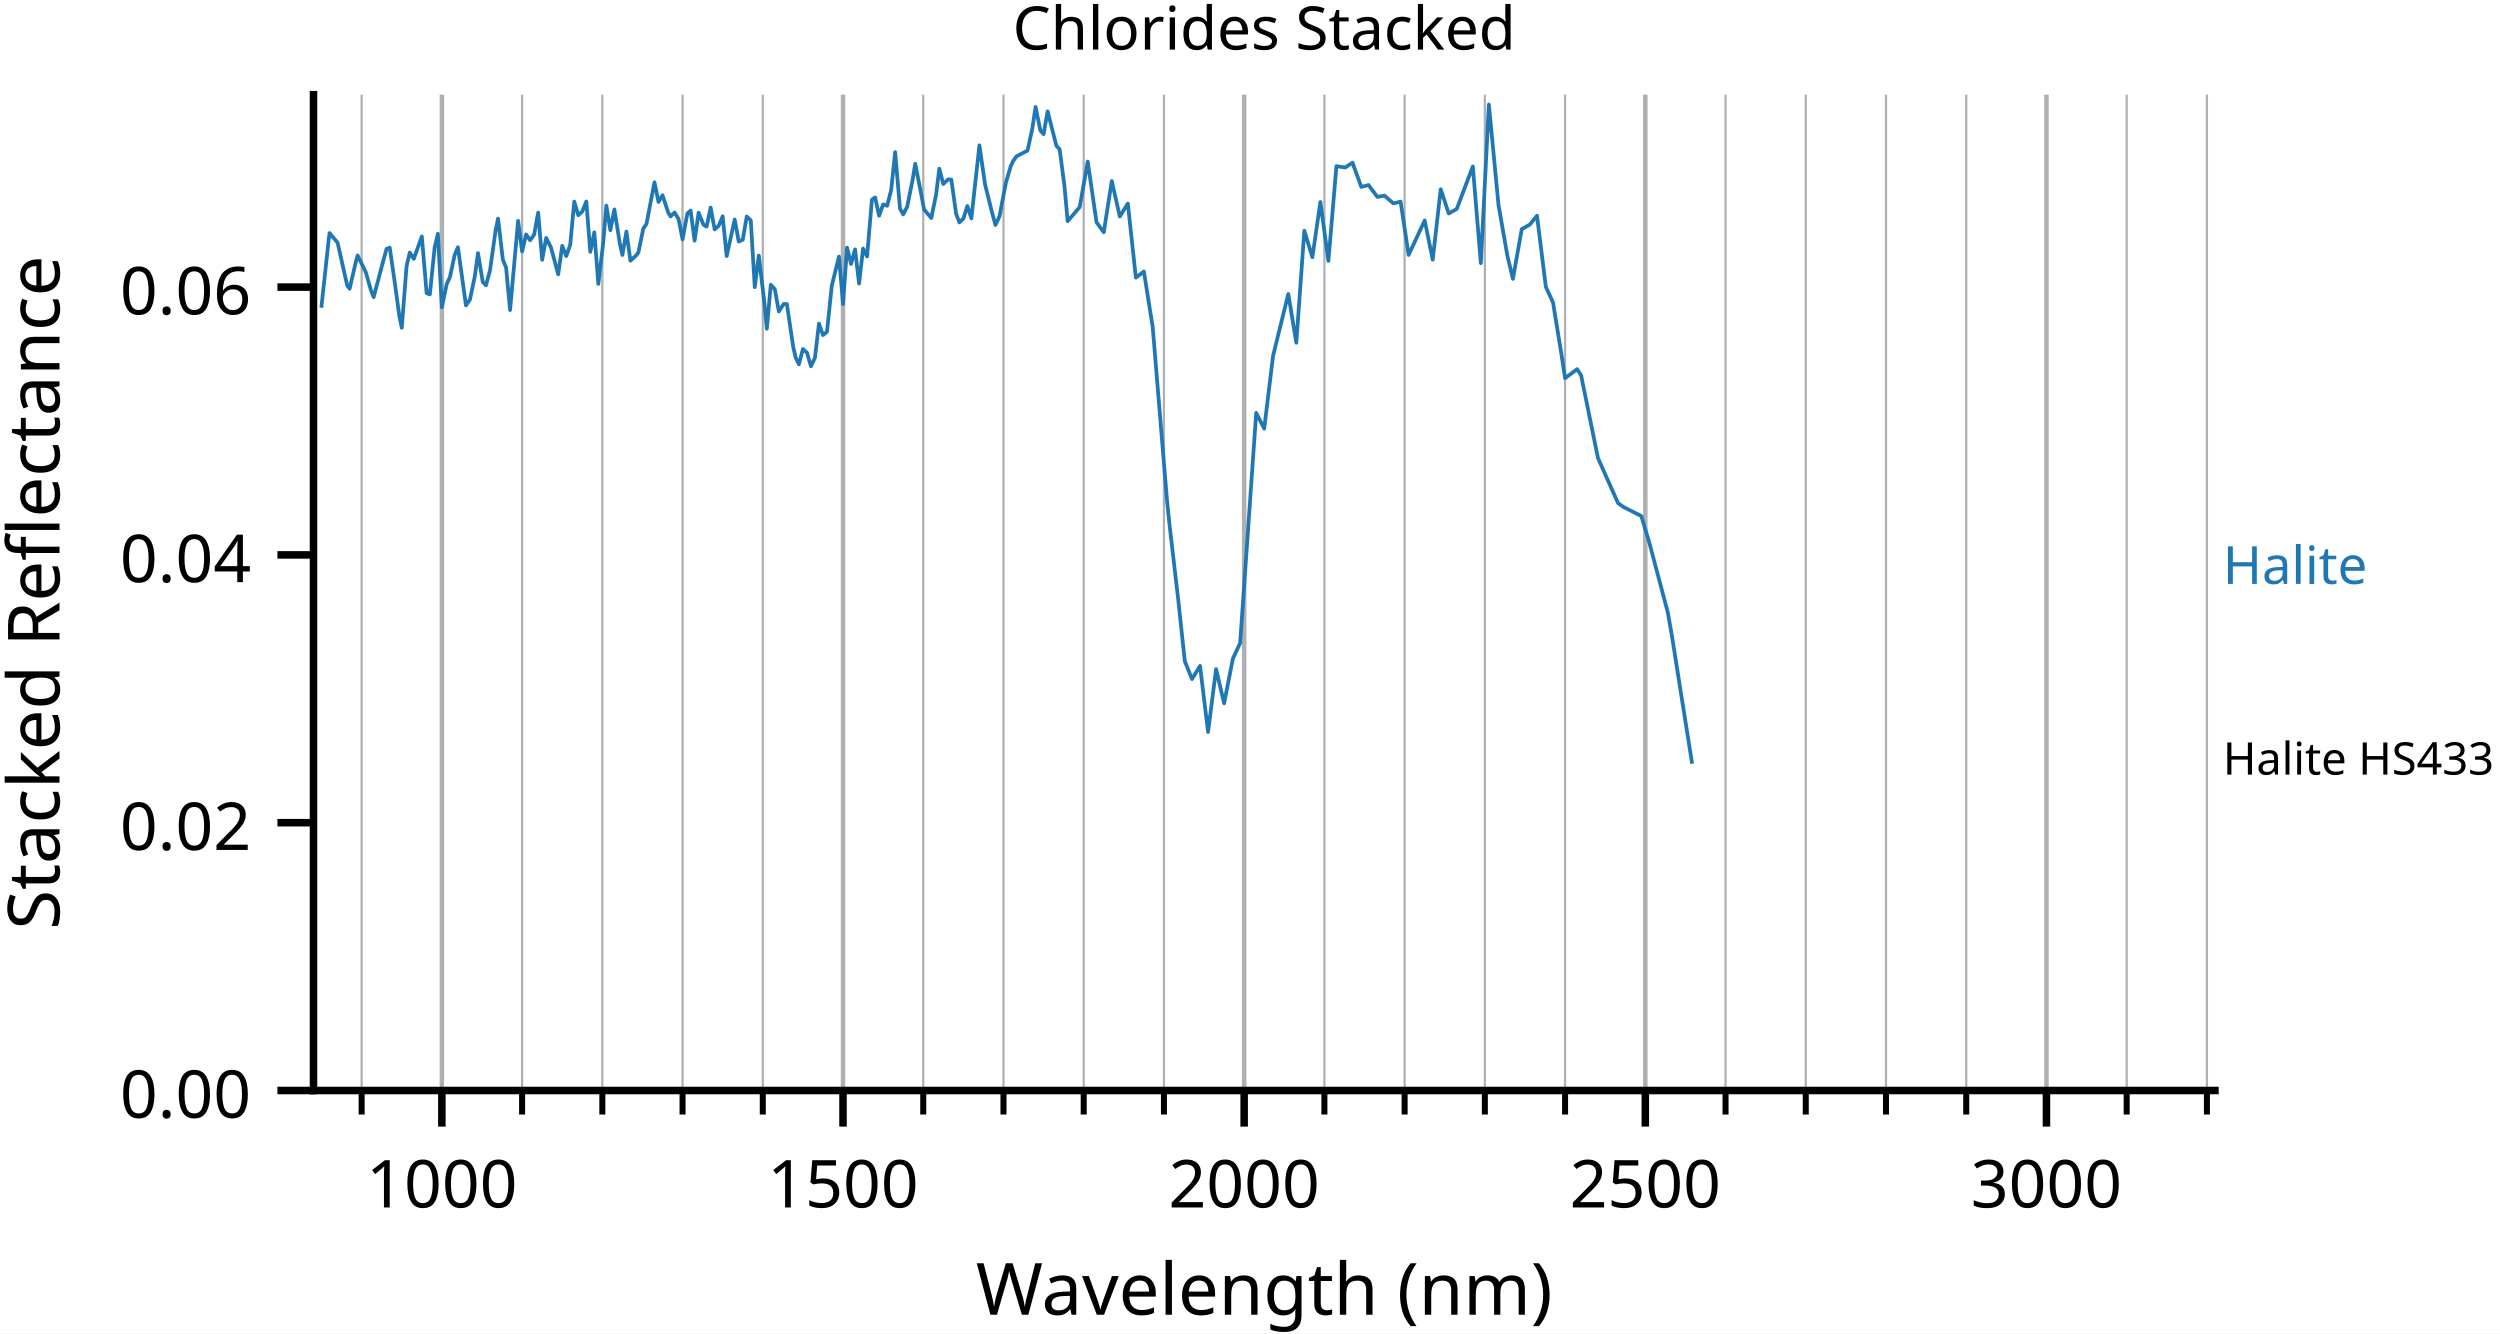
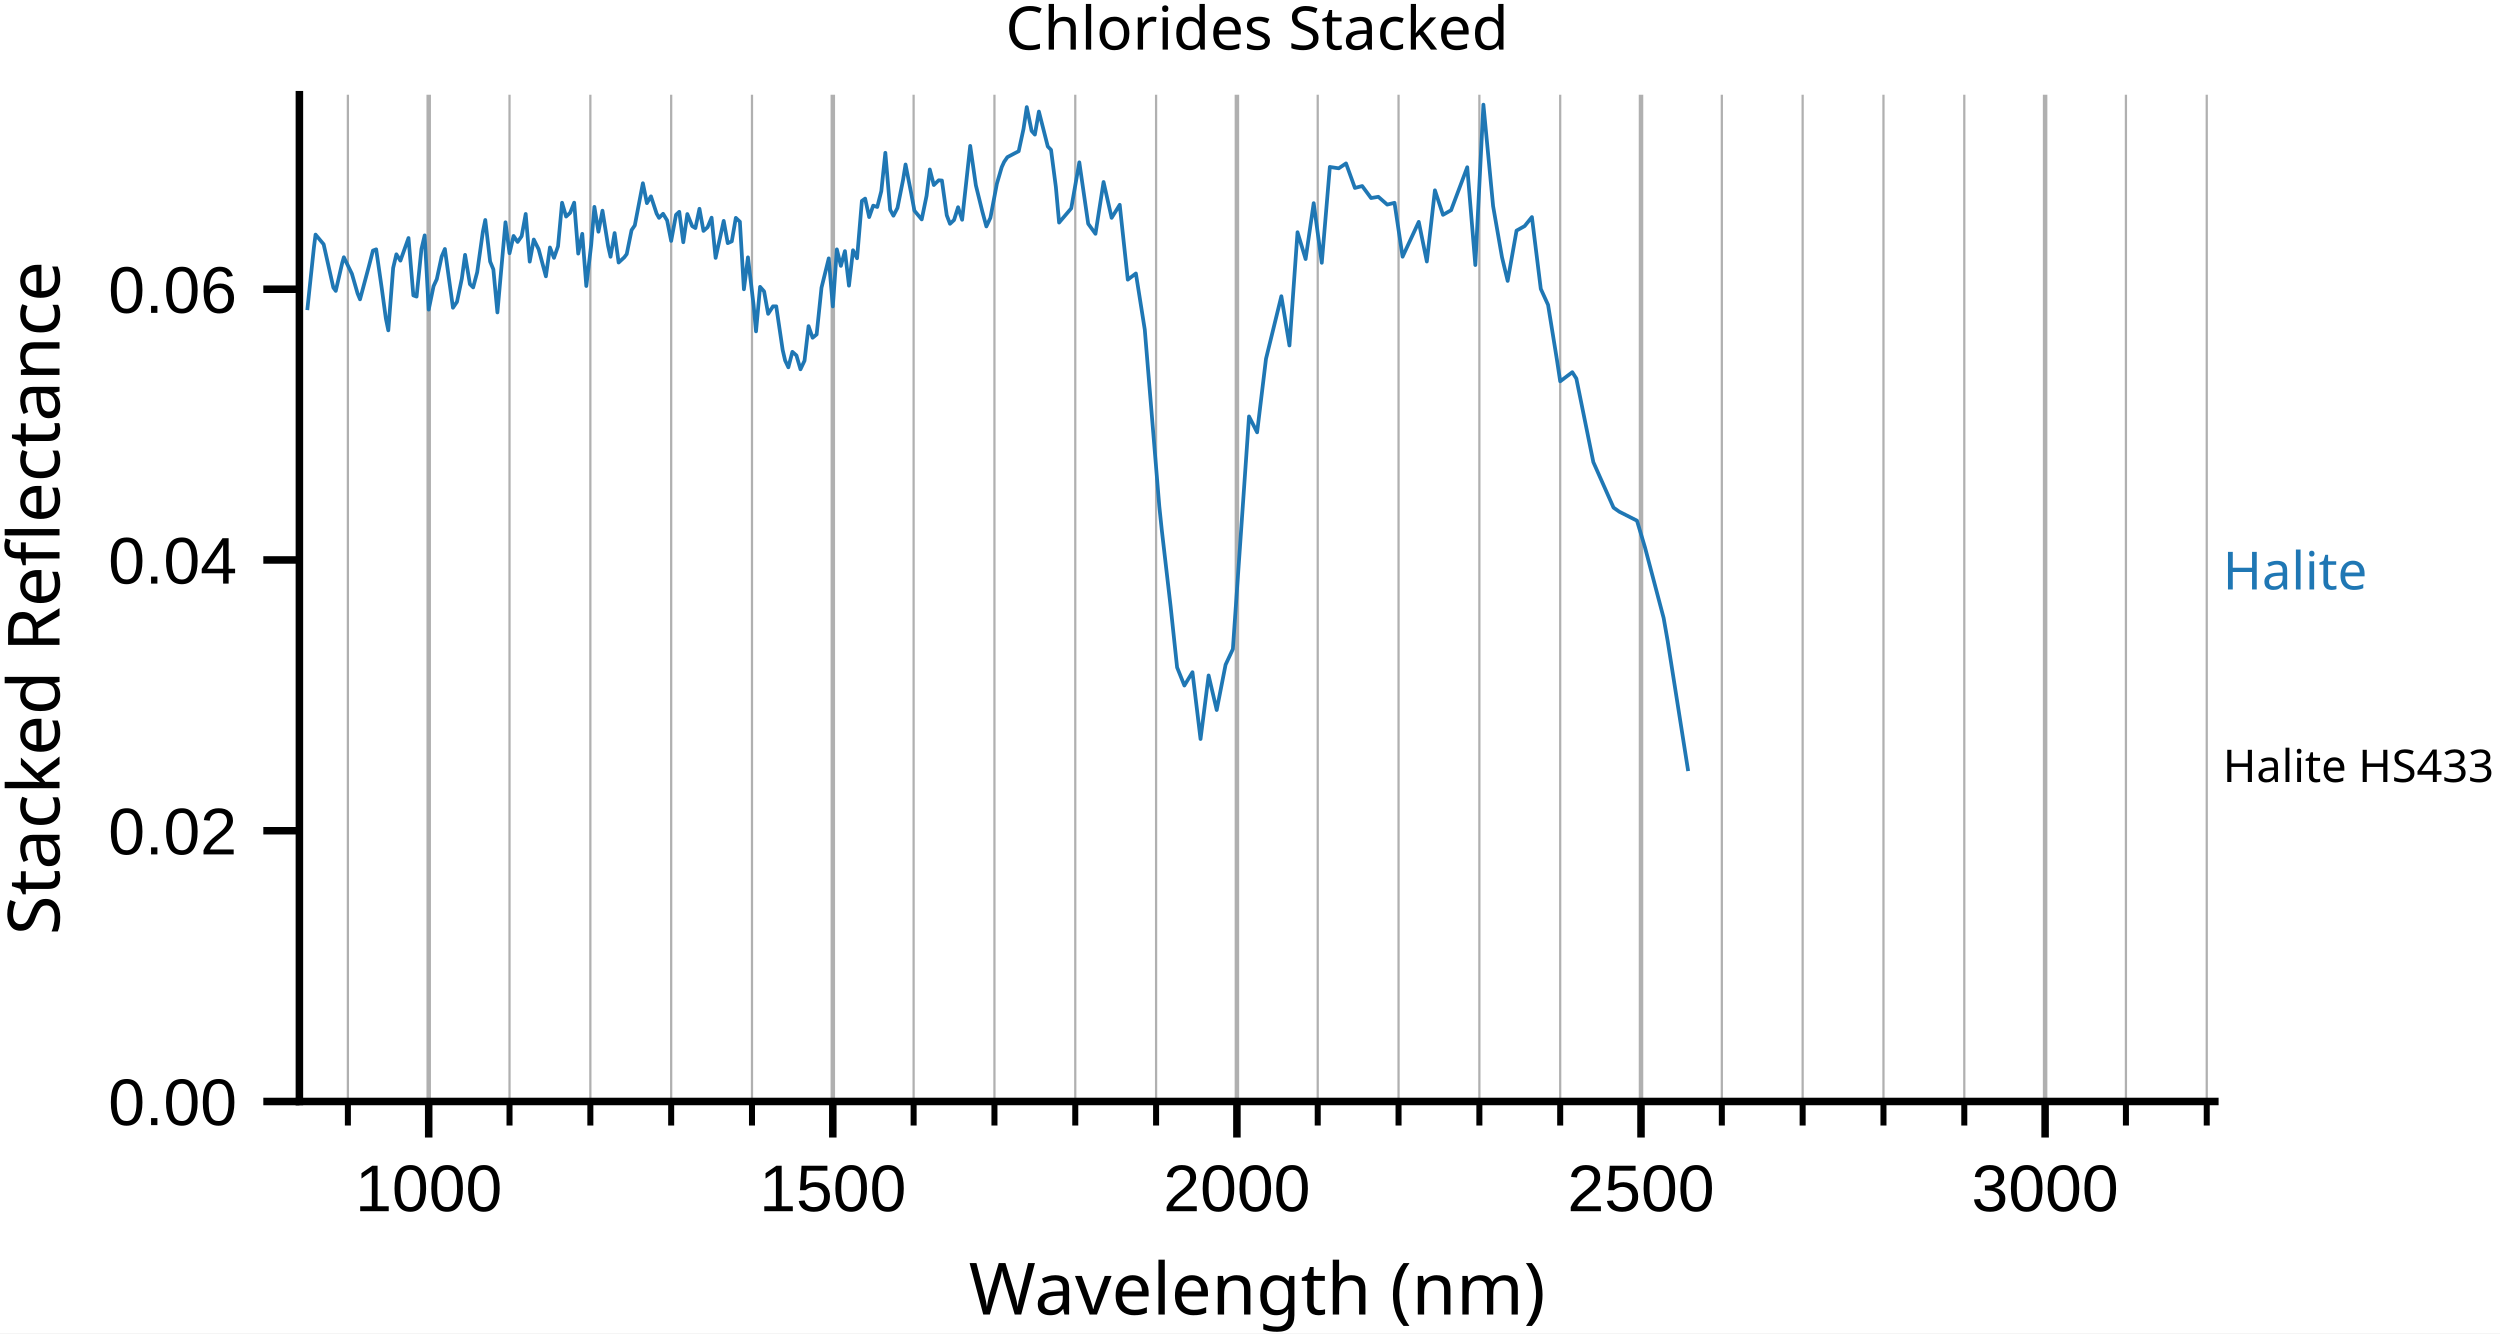
- <svg xmlns="http://www.w3.org/2000/svg" xmlns:xlink="http://www.w3.org/1999/xlink" width="332.608pt" height="177.409pt" viewBox="0 0 332.608 177.409" version="1.1">
+ <svg xmlns="http://www.w3.org/2000/svg" xmlns:xlink="http://www.w3.org/1999/xlink" width="332.562pt" height="177.363pt" viewBox="0 0 332.562 177.363" version="1.1">
  <defs>
    <style type="text/css">*{stroke-linejoin: round; stroke-linecap: butt}</style>
  </defs>
  <g id="figure_1">
    <g id="patch_1">
-       <path d="M 0 177.409  L 332.608 177.409  L 332.608 0  L 0 0  z " style="fill: #ffffff" />
+       <path d="M 0 177.363  L 332.562 177.363  L 332.562 0  L 0 0  z " style="fill: #ffffff" />
    </g>
    <g id="axes_1">
      <g id="patch_2">
-         <path d="M 41.71 145.084  L 294.681 145.084  L 294.681 12.598  L 41.71 12.598  z " style="fill: #ffffff" />
+         <path d="M 39.827 146.524  L 294.628 146.524  L 294.628 12.598  L 39.827 12.598  z " style="fill: #ffffff" />
      </g>
      <g id="matplotlib.axis_1">
        <g id="xtick_1">
          <g id="line2d_1">
-             <path d="M 58.789 145.084  L 58.789 12.598  " clip-path="url(#p917d01ee6c)" style="fill: none; stroke: #b0b0b0; stroke-width: 0.6; stroke-linecap: square" />
+             <path d="M 57.028 146.524  L 57.028 12.598  " clip-path="url(#pd826152336)" style="fill: none; stroke: #b0b0b0; stroke-width: 0.6; stroke-linecap: square" />
          </g>
          <g id="line2d_2">
            <defs>
-               <path id="mc025cbcebe" d="M 0 0  L 0 4.8  " style="stroke: #000000" />
+               <path id="mc525f6769b" d="M 0 0  L 0 4.8  " style="stroke: #000000" />
            </defs>
            <g>
-               <use xlink:href="#mc025cbcebe" x="58.789" y="145.084" style="stroke: #000000" />
+               <use xlink:href="#mc525f6769b" x="57.028" y="146.524" style="stroke: #000000" />
            </g>
          </g>
          <g id="text_1">
-             <text style="font: 8.8px 'Futura', sans-serif; text-anchor: middle" x="58.789" y="160.641" transform="rotate(-0 58.78858 160.6414)">1000</text>
+             <text style="font: 8.8px 'Arial'; text-anchor: middle" x="57.028" y="161.123" transform="rotate(-0 57.02838 161.1231)">1000</text>
          </g>
        </g>
        <g id="xtick_2">
          <g id="line2d_3">
-             <path d="M 112.158 145.084  L 112.158 12.598  " clip-path="url(#p917d01ee6c)" style="fill: none; stroke: #b0b0b0; stroke-width: 0.6; stroke-linecap: square" />
+             <path d="M 110.784 146.524  L 110.784 12.598  " clip-path="url(#pd826152336)" style="fill: none; stroke: #b0b0b0; stroke-width: 0.6; stroke-linecap: square" />
          </g>
          <g id="line2d_4">
            <g>
-               <use xlink:href="#mc025cbcebe" x="112.158" y="145.084" style="stroke: #000000" />
+               <use xlink:href="#mc525f6769b" x="110.784" y="146.524" style="stroke: #000000" />
            </g>
          </g>
          <g id="text_2">
-             <text style="font: 8.8px 'Futura', sans-serif; text-anchor: middle" x="112.158" y="160.641" transform="rotate(-0 112.158 160.6414)">1500</text>
+             <text style="font: 8.8px 'Arial'; text-anchor: middle" x="110.784" y="161.123" transform="rotate(-0 110.7839 161.1231)">1500</text>
          </g>
        </g>
        <g id="xtick_3">
          <g id="line2d_5">
-             <path d="M 165.527 145.084  L 165.527 12.598  " clip-path="url(#p917d01ee6c)" style="fill: none; stroke: #b0b0b0; stroke-width: 0.6; stroke-linecap: square" />
+             <path d="M 164.539 146.524  L 164.539 12.598  " clip-path="url(#pd826152336)" style="fill: none; stroke: #b0b0b0; stroke-width: 0.6; stroke-linecap: square" />
          </g>
          <g id="line2d_6">
            <g>
-               <use xlink:href="#mc025cbcebe" x="165.527" y="145.084" style="stroke: #000000" />
+               <use xlink:href="#mc525f6769b" x="164.539" y="146.524" style="stroke: #000000" />
            </g>
          </g>
          <g id="text_3">
-             <text style="font: 8.8px 'Futura', sans-serif; text-anchor: middle" x="165.527" y="160.641" transform="rotate(-0 165.5274 160.6414)">2000</text>
+             <text style="font: 8.8px 'Arial'; text-anchor: middle" x="164.539" y="161.123" transform="rotate(-0 164.5393 161.1231)">2000</text>
          </g>
        </g>
        <g id="xtick_4">
          <g id="line2d_7">
-             <path d="M 218.897 145.084  L 218.897 12.598  " clip-path="url(#p917d01ee6c)" style="fill: none; stroke: #b0b0b0; stroke-width: 0.6; stroke-linecap: square" />
+             <path d="M 218.295 146.524  L 218.295 12.598  " clip-path="url(#pd826152336)" style="fill: none; stroke: #b0b0b0; stroke-width: 0.6; stroke-linecap: square" />
          </g>
          <g id="line2d_8">
            <g>
-               <use xlink:href="#mc025cbcebe" x="218.897" y="145.084" style="stroke: #000000" />
+               <use xlink:href="#mc525f6769b" x="218.295" y="146.524" style="stroke: #000000" />
            </g>
          </g>
          <g id="text_4">
-             <text style="font: 8.8px 'Futura', sans-serif; text-anchor: middle" x="218.897" y="160.641" transform="rotate(-0 218.8968 160.6414)">2500</text>
+             <text style="font: 8.8px 'Arial'; text-anchor: middle" x="218.295" y="161.123" transform="rotate(-0 218.2948 161.1231)">2500</text>
          </g>
        </g>
        <g id="xtick_5">
          <g id="line2d_9">
-             <path d="M 272.266 145.084  L 272.266 12.598  " clip-path="url(#p917d01ee6c)" style="fill: none; stroke: #b0b0b0; stroke-width: 0.6; stroke-linecap: square" />
+             <path d="M 272.05 146.524  L 272.05 12.598  " clip-path="url(#pd826152336)" style="fill: none; stroke: #b0b0b0; stroke-width: 0.6; stroke-linecap: square" />
          </g>
          <g id="line2d_10">
            <g>
-               <use xlink:href="#mc025cbcebe" x="272.266" y="145.084" style="stroke: #000000" />
+               <use xlink:href="#mc525f6769b" x="272.05" y="146.524" style="stroke: #000000" />
            </g>
          </g>
          <g id="text_5">
-             <text style="font: 8.8px 'Futura', sans-serif; text-anchor: middle" x="272.266" y="160.641" transform="rotate(-0 272.2662 160.6414)">3000</text>
+             <text style="font: 8.8px 'Arial'; text-anchor: middle" x="272.05" y="161.123" transform="rotate(-0 272.0503 161.1231)">3000</text>
          </g>
        </g>
        <g id="xtick_6">
          <g id="line2d_11">
-             <path d="M 48.115 145.084  L 48.115 12.598  " clip-path="url(#p917d01ee6c)" style="fill: none; stroke: #b0b0b0; stroke-width: 0.3; stroke-linecap: square" />
+             <path d="M 46.277 146.524  L 46.277 12.598  " clip-path="url(#pd826152336)" style="fill: none; stroke: #b0b0b0; stroke-width: 0.3; stroke-linecap: square" />
          </g>
          <g id="line2d_12">
            <defs>
-               <path id="m7ac811f276" d="M 0 0  L 0 3.2  " style="stroke: #000000; stroke-width: 0.8" />
+               <path id="md51737a73f" d="M 0 0  L 0 3.2  " style="stroke: #000000; stroke-width: 0.8" />
            </defs>
            <g>
-               <use xlink:href="#m7ac811f276" x="48.115" y="145.084" style="stroke: #000000; stroke-width: 0.8" />
+               <use xlink:href="#md51737a73f" x="46.277" y="146.524" style="stroke: #000000; stroke-width: 0.8" />
            </g>
          </g>
        </g>
        <g id="xtick_7">
          <g id="line2d_13">
-             <path d="M 69.462 145.084  L 69.462 12.598  " clip-path="url(#p917d01ee6c)" style="fill: none; stroke: #b0b0b0; stroke-width: 0.3; stroke-linecap: square" />
+             <path d="M 67.779 146.524  L 67.779 12.598  " clip-path="url(#pd826152336)" style="fill: none; stroke: #b0b0b0; stroke-width: 0.3; stroke-linecap: square" />
          </g>
          <g id="line2d_14">
            <g>
-               <use xlink:href="#m7ac811f276" x="69.462" y="145.084" style="stroke: #000000; stroke-width: 0.8" />
+               <use xlink:href="#md51737a73f" x="67.779" y="146.524" style="stroke: #000000; stroke-width: 0.8" />
            </g>
          </g>
        </g>
        <g id="xtick_8">
          <g id="line2d_15">
-             <path d="M 80.136 145.084  L 80.136 12.598  " clip-path="url(#p917d01ee6c)" style="fill: none; stroke: #b0b0b0; stroke-width: 0.3; stroke-linecap: square" />
+             <path d="M 78.531 146.524  L 78.531 12.598  " clip-path="url(#pd826152336)" style="fill: none; stroke: #b0b0b0; stroke-width: 0.3; stroke-linecap: square" />
          </g>
          <g id="line2d_16">
            <g>
-               <use xlink:href="#m7ac811f276" x="80.136" y="145.084" style="stroke: #000000; stroke-width: 0.8" />
+               <use xlink:href="#md51737a73f" x="78.531" y="146.524" style="stroke: #000000; stroke-width: 0.8" />
            </g>
          </g>
        </g>
        <g id="xtick_9">
          <g id="line2d_17">
-             <path d="M 90.81 145.084  L 90.81 12.598  " clip-path="url(#p917d01ee6c)" style="fill: none; stroke: #b0b0b0; stroke-width: 0.3; stroke-linecap: square" />
+             <path d="M 89.282 146.524  L 89.282 12.598  " clip-path="url(#pd826152336)" style="fill: none; stroke: #b0b0b0; stroke-width: 0.3; stroke-linecap: square" />
          </g>
          <g id="line2d_18">
            <g>
-               <use xlink:href="#m7ac811f276" x="90.81" y="145.084" style="stroke: #000000; stroke-width: 0.8" />
+               <use xlink:href="#md51737a73f" x="89.282" y="146.524" style="stroke: #000000; stroke-width: 0.8" />
            </g>
          </g>
        </g>
        <g id="xtick_10">
          <g id="line2d_19">
-             <path d="M 101.484 145.084  L 101.484 12.598  " clip-path="url(#p917d01ee6c)" style="fill: none; stroke: #b0b0b0; stroke-width: 0.3; stroke-linecap: square" />
+             <path d="M 100.033 146.524  L 100.033 12.598  " clip-path="url(#pd826152336)" style="fill: none; stroke: #b0b0b0; stroke-width: 0.3; stroke-linecap: square" />
          </g>
          <g id="line2d_20">
            <g>
-               <use xlink:href="#m7ac811f276" x="101.484" y="145.084" style="stroke: #000000; stroke-width: 0.8" />
+               <use xlink:href="#md51737a73f" x="100.033" y="146.524" style="stroke: #000000; stroke-width: 0.8" />
            </g>
          </g>
        </g>
        <g id="xtick_11">
          <g id="line2d_21">
-             <path d="M 122.832 145.084  L 122.832 12.598  " clip-path="url(#p917d01ee6c)" style="fill: none; stroke: #b0b0b0; stroke-width: 0.3; stroke-linecap: square" />
+             <path d="M 121.535 146.524  L 121.535 12.598  " clip-path="url(#pd826152336)" style="fill: none; stroke: #b0b0b0; stroke-width: 0.3; stroke-linecap: square" />
          </g>
          <g id="line2d_22">
            <g>
-               <use xlink:href="#m7ac811f276" x="122.832" y="145.084" style="stroke: #000000; stroke-width: 0.8" />
+               <use xlink:href="#md51737a73f" x="121.535" y="146.524" style="stroke: #000000; stroke-width: 0.8" />
            </g>
          </g>
        </g>
        <g id="xtick_12">
          <g id="line2d_23">
-             <path d="M 133.506 145.084  L 133.506 12.598  " clip-path="url(#p917d01ee6c)" style="fill: none; stroke: #b0b0b0; stroke-width: 0.3; stroke-linecap: square" />
+             <path d="M 132.286 146.524  L 132.286 12.598  " clip-path="url(#pd826152336)" style="fill: none; stroke: #b0b0b0; stroke-width: 0.3; stroke-linecap: square" />
          </g>
          <g id="line2d_24">
            <g>
-               <use xlink:href="#m7ac811f276" x="133.506" y="145.084" style="stroke: #000000; stroke-width: 0.8" />
+               <use xlink:href="#md51737a73f" x="132.286" y="146.524" style="stroke: #000000; stroke-width: 0.8" />
            </g>
          </g>
        </g>
        <g id="xtick_13">
          <g id="line2d_25">
-             <path d="M 144.18 145.084  L 144.18 12.598  " clip-path="url(#p917d01ee6c)" style="fill: none; stroke: #b0b0b0; stroke-width: 0.3; stroke-linecap: square" />
+             <path d="M 143.037 146.524  L 143.037 12.598  " clip-path="url(#pd826152336)" style="fill: none; stroke: #b0b0b0; stroke-width: 0.3; stroke-linecap: square" />
          </g>
          <g id="line2d_26">
            <g>
-               <use xlink:href="#m7ac811f276" x="144.18" y="145.084" style="stroke: #000000; stroke-width: 0.8" />
+               <use xlink:href="#md51737a73f" x="143.037" y="146.524" style="stroke: #000000; stroke-width: 0.8" />
            </g>
          </g>
        </g>
        <g id="xtick_14">
          <g id="line2d_27">
-             <path d="M 154.854 145.084  L 154.854 12.598  " clip-path="url(#p917d01ee6c)" style="fill: none; stroke: #b0b0b0; stroke-width: 0.3; stroke-linecap: square" />
+             <path d="M 153.788 146.524  L 153.788 12.598  " clip-path="url(#pd826152336)" style="fill: none; stroke: #b0b0b0; stroke-width: 0.3; stroke-linecap: square" />
          </g>
          <g id="line2d_28">
            <g>
-               <use xlink:href="#m7ac811f276" x="154.854" y="145.084" style="stroke: #000000; stroke-width: 0.8" />
+               <use xlink:href="#md51737a73f" x="153.788" y="146.524" style="stroke: #000000; stroke-width: 0.8" />
            </g>
          </g>
        </g>
        <g id="xtick_15">
          <g id="line2d_29">
-             <path d="M 176.201 145.084  L 176.201 12.598  " clip-path="url(#p917d01ee6c)" style="fill: none; stroke: #b0b0b0; stroke-width: 0.3; stroke-linecap: square" />
+             <path d="M 175.29 146.524  L 175.29 12.598  " clip-path="url(#pd826152336)" style="fill: none; stroke: #b0b0b0; stroke-width: 0.3; stroke-linecap: square" />
          </g>
          <g id="line2d_30">
            <g>
-               <use xlink:href="#m7ac811f276" x="176.201" y="145.084" style="stroke: #000000; stroke-width: 0.8" />
+               <use xlink:href="#md51737a73f" x="175.29" y="146.524" style="stroke: #000000; stroke-width: 0.8" />
            </g>
          </g>
        </g>
        <g id="xtick_16">
          <g id="line2d_31">
-             <path d="M 186.875 145.084  L 186.875 12.598  " clip-path="url(#p917d01ee6c)" style="fill: none; stroke: #b0b0b0; stroke-width: 0.3; stroke-linecap: square" />
+             <path d="M 186.042 146.524  L 186.042 12.598  " clip-path="url(#pd826152336)" style="fill: none; stroke: #b0b0b0; stroke-width: 0.3; stroke-linecap: square" />
          </g>
          <g id="line2d_32">
            <g>
-               <use xlink:href="#m7ac811f276" x="186.875" y="145.084" style="stroke: #000000; stroke-width: 0.8" />
+               <use xlink:href="#md51737a73f" x="186.042" y="146.524" style="stroke: #000000; stroke-width: 0.8" />
            </g>
          </g>
        </g>
        <g id="xtick_17">
          <g id="line2d_33">
-             <path d="M 197.549 145.084  L 197.549 12.598  " clip-path="url(#p917d01ee6c)" style="fill: none; stroke: #b0b0b0; stroke-width: 0.3; stroke-linecap: square" />
+             <path d="M 196.793 146.524  L 196.793 12.598  " clip-path="url(#pd826152336)" style="fill: none; stroke: #b0b0b0; stroke-width: 0.3; stroke-linecap: square" />
          </g>
          <g id="line2d_34">
            <g>
-               <use xlink:href="#m7ac811f276" x="197.549" y="145.084" style="stroke: #000000; stroke-width: 0.8" />
+               <use xlink:href="#md51737a73f" x="196.793" y="146.524" style="stroke: #000000; stroke-width: 0.8" />
            </g>
          </g>
        </g>
        <g id="xtick_18">
          <g id="line2d_35">
-             <path d="M 208.223 145.084  L 208.223 12.598  " clip-path="url(#p917d01ee6c)" style="fill: none; stroke: #b0b0b0; stroke-width: 0.3; stroke-linecap: square" />
+             <path d="M 207.544 146.524  L 207.544 12.598  " clip-path="url(#pd826152336)" style="fill: none; stroke: #b0b0b0; stroke-width: 0.3; stroke-linecap: square" />
          </g>
          <g id="line2d_36">
            <g>
-               <use xlink:href="#m7ac811f276" x="208.223" y="145.084" style="stroke: #000000; stroke-width: 0.8" />
+               <use xlink:href="#md51737a73f" x="207.544" y="146.524" style="stroke: #000000; stroke-width: 0.8" />
            </g>
          </g>
        </g>
        <g id="xtick_19">
          <g id="line2d_37">
-             <path d="M 229.571 145.084  L 229.571 12.598  " clip-path="url(#p917d01ee6c)" style="fill: none; stroke: #b0b0b0; stroke-width: 0.3; stroke-linecap: square" />
+             <path d="M 229.046 146.524  L 229.046 12.598  " clip-path="url(#pd826152336)" style="fill: none; stroke: #b0b0b0; stroke-width: 0.3; stroke-linecap: square" />
          </g>
          <g id="line2d_38">
            <g>
-               <use xlink:href="#m7ac811f276" x="229.571" y="145.084" style="stroke: #000000; stroke-width: 0.8" />
+               <use xlink:href="#md51737a73f" x="229.046" y="146.524" style="stroke: #000000; stroke-width: 0.8" />
            </g>
          </g>
        </g>
        <g id="xtick_20">
          <g id="line2d_39">
-             <path d="M 240.245 145.084  L 240.245 12.598  " clip-path="url(#p917d01ee6c)" style="fill: none; stroke: #b0b0b0; stroke-width: 0.3; stroke-linecap: square" />
+             <path d="M 239.797 146.524  L 239.797 12.598  " clip-path="url(#pd826152336)" style="fill: none; stroke: #b0b0b0; stroke-width: 0.3; stroke-linecap: square" />
          </g>
          <g id="line2d_40">
            <g>
-               <use xlink:href="#m7ac811f276" x="240.245" y="145.084" style="stroke: #000000; stroke-width: 0.8" />
+               <use xlink:href="#md51737a73f" x="239.797" y="146.524" style="stroke: #000000; stroke-width: 0.8" />
            </g>
          </g>
        </g>
        <g id="xtick_21">
          <g id="line2d_41">
-             <path d="M 250.918 145.084  L 250.918 12.598  " clip-path="url(#p917d01ee6c)" style="fill: none; stroke: #b0b0b0; stroke-width: 0.3; stroke-linecap: square" />
+             <path d="M 250.548 146.524  L 250.548 12.598  " clip-path="url(#pd826152336)" style="fill: none; stroke: #b0b0b0; stroke-width: 0.3; stroke-linecap: square" />
          </g>
          <g id="line2d_42">
            <g>
-               <use xlink:href="#m7ac811f276" x="250.918" y="145.084" style="stroke: #000000; stroke-width: 0.8" />
+               <use xlink:href="#md51737a73f" x="250.548" y="146.524" style="stroke: #000000; stroke-width: 0.8" />
            </g>
          </g>
        </g>
        <g id="xtick_22">
          <g id="line2d_43">
-             <path d="M 261.592 145.084  L 261.592 12.598  " clip-path="url(#p917d01ee6c)" style="fill: none; stroke: #b0b0b0; stroke-width: 0.3; stroke-linecap: square" />
+             <path d="M 261.299 146.524  L 261.299 12.598  " clip-path="url(#pd826152336)" style="fill: none; stroke: #b0b0b0; stroke-width: 0.3; stroke-linecap: square" />
          </g>
          <g id="line2d_44">
            <g>
-               <use xlink:href="#m7ac811f276" x="261.592" y="145.084" style="stroke: #000000; stroke-width: 0.8" />
+               <use xlink:href="#md51737a73f" x="261.299" y="146.524" style="stroke: #000000; stroke-width: 0.8" />
            </g>
          </g>
        </g>
        <g id="xtick_23">
          <g id="line2d_45">
-             <path d="M 282.94 145.084  L 282.94 12.598  " clip-path="url(#p917d01ee6c)" style="fill: none; stroke: #b0b0b0; stroke-width: 0.3; stroke-linecap: square" />
+             <path d="M 282.801 146.524  L 282.801 12.598  " clip-path="url(#pd826152336)" style="fill: none; stroke: #b0b0b0; stroke-width: 0.3; stroke-linecap: square" />
          </g>
          <g id="line2d_46">
            <g>
-               <use xlink:href="#m7ac811f276" x="282.94" y="145.084" style="stroke: #000000; stroke-width: 0.8" />
+               <use xlink:href="#md51737a73f" x="282.801" y="146.524" style="stroke: #000000; stroke-width: 0.8" />
            </g>
          </g>
        </g>
        <g id="xtick_24">
          <g id="line2d_47">
-             <path d="M 293.614 145.084  L 293.614 12.598  " clip-path="url(#p917d01ee6c)" style="fill: none; stroke: #b0b0b0; stroke-width: 0.3; stroke-linecap: square" />
+             <path d="M 293.552 146.524  L 293.552 12.598  " clip-path="url(#pd826152336)" style="fill: none; stroke: #b0b0b0; stroke-width: 0.3; stroke-linecap: square" />
          </g>
          <g id="line2d_48">
            <g>
-               <use xlink:href="#m7ac811f276" x="293.614" y="145.084" style="stroke: #000000; stroke-width: 0.8" />
+               <use xlink:href="#md51737a73f" x="293.552" y="146.524" style="stroke: #000000; stroke-width: 0.8" />
            </g>
          </g>
        </g>
        <g id="text_6">
-           <text style="font: 9.6px 'Futura', sans-serif; text-anchor: middle" x="168.196" y="174.915" transform="rotate(-0 168.1959 174.9149)">Wavelength (nm)</text>
+           <text style="font: 9.6px 'Futura', sans-serif; text-anchor: middle" x="167.227" y="174.869" transform="rotate(-0 167.2271 174.8686)">Wavelength (nm)</text>
        </g>
      </g>
      <g id="matplotlib.axis_2">
        <g id="ytick_1">
          <g id="line2d_49">
            <defs>
-               <path id="m3c1f1f8b9d" d="M 0 0  L -4.8 0  " style="stroke: #000000" />
+               <path id="m0bcea11241" d="M 0 0  L -4.8 0  " style="stroke: #000000" />
            </defs>
            <g>
-               <use xlink:href="#m3c1f1f8b9d" x="41.71" y="145.084" style="stroke: #000000" />
+               <use xlink:href="#m0bcea11241" x="39.827" y="146.524" style="stroke: #000000" />
            </g>
          </g>
          <g id="text_7">
-             <text style="font: 8.8px 'Futura', sans-serif; text-anchor: end" x="33.41" y="148.713" transform="rotate(-0 33.41038 148.7128)">0.00</text>
+             <text style="font: 8.8px 'Arial'; text-anchor: end" x="31.527" y="149.674" transform="rotate(-0 31.52662 149.6736)">0.00</text>
          </g>
        </g>
        <g id="ytick_2">
          <g id="line2d_50">
            <g>
-               <use xlink:href="#m3c1f1f8b9d" x="41.71" y="109.454" style="stroke: #000000" />
+               <use xlink:href="#m0bcea11241" x="39.827" y="110.507" style="stroke: #000000" />
            </g>
          </g>
          <g id="text_8">
-             <text style="font: 8.8px 'Futura', sans-serif; text-anchor: end" x="33.41" y="113.083" transform="rotate(-0 33.41038 113.0826)">0.02</text>
+             <text style="font: 8.8px 'Arial'; text-anchor: end" x="31.527" y="113.656" transform="rotate(-0 31.52662 113.6562)">0.02</text>
          </g>
        </g>
        <g id="ytick_3">
          <g id="line2d_51">
            <g>
-               <use xlink:href="#m3c1f1f8b9d" x="41.71" y="73.824" style="stroke: #000000" />
+               <use xlink:href="#m0bcea11241" x="39.827" y="74.489" style="stroke: #000000" />
            </g>
          </g>
          <g id="text_9">
-             <text style="font: 8.8px 'Futura', sans-serif; text-anchor: end" x="33.41" y="77.452" transform="rotate(-0 33.41038 77.45243)">0.04</text>
+             <text style="font: 8.8px 'Arial'; text-anchor: end" x="31.527" y="77.639" transform="rotate(-0 31.52662 77.63871)">0.04</text>
          </g>
        </g>
        <g id="ytick_4">
          <g id="line2d_52">
            <g>
-               <use xlink:href="#m3c1f1f8b9d" x="41.71" y="38.194" style="stroke: #000000" />
+               <use xlink:href="#m0bcea11241" x="39.827" y="38.472" style="stroke: #000000" />
            </g>
          </g>
          <g id="text_10">
-             <text style="font: 8.8px 'Futura', sans-serif; text-anchor: end" x="33.41" y="41.822" transform="rotate(-0 33.41038 41.82223)">0.06</text>
+             <text style="font: 8.8px 'Arial'; text-anchor: end" x="31.527" y="41.621" transform="rotate(-0 31.52662 41.62125)">0.06</text>
          </g>
        </g>
        <g id="text_11">
-           <text style="font: 9.6px 'Futura', sans-serif; text-anchor: middle" x="7.917" y="78.841" transform="rotate(-90 7.917 78.84085)">Stacked Reflectance</text>
+           <text style="font: 9.6px 'Futura', sans-serif; text-anchor: middle" x="7.917" y="79.561" transform="rotate(-90 7.917 79.56085)">Stacked Reflectance</text>
        </g>
      </g>
      <g id="line2d_53">
-         <path d="M 42.778 40.696  L 43.738 31.832  L 43.845 31.008  L 44.913 32.281  L 46.193 37.978  L 46.514 38.416  L 47.368 34.731  L 47.581 33.987  L 48.648 36.172  L 49.396 38.757  L 49.716 39.528  L 50.997 34.666  L 51.424 33.11  L 51.851 32.946  L 52.598 38.142  L 53.131 42.054  L 53.452 43.606  L 54.092 35.399  L 54.519 33.601  L 55.053 34.434  L 56.12 31.458  L 56.761 39.009  L 57.188 39.167  L 57.828 32.911  L 58.255 31.11  L 58.789 40.88  L 59.429 37.797  L 59.856 36.877  L 60.496 33.899  L 60.923 32.899  L 61.991 40.633  L 62.524 39.855  L 63.165 36.789  L 63.592 33.672  L 64.232 37.53  L 64.659 37.957  L 65.193 35.956  L 65.94 30.632  L 66.26 29.083  L 66.901 34.552  L 67.328 35.586  L 67.861 41.249  L 68.929 29.385  L 69.462 33.458  L 69.996 31.186  L 70.53 31.972  L 71.064 31.214  L 71.597 28.292  L 72.131 34.564  L 72.665 31.656  L 73.305 32.931  L 74.266 36.498  L 74.799 32.704  L 75.333 34.068  L 75.867 32.545  L 76.4 26.817  L 76.934 28.633  L 77.468 28.142  L 78.002 26.806  L 78.535 33.508  L 79.069 30.907  L 79.603 37.772  L 80.243 32.401  L 80.67 27.359  L 81.204 30.629  L 81.737 27.861  L 82.485 32.52  L 82.805 33.923  L 83.339 30.805  L 83.872 34.684  L 84.619 33.997  L 84.94 33.569  L 85.58 30.419  L 86.007 29.796  L 87.074 24.25  L 87.608 26.868  L 88.142 25.971  L 88.889 28.24  L 89.209 28.804  L 89.743 28.267  L 90.277 29.14  L 90.81 31.842  L 91.451 28.398  L 91.878 28.008  L 92.411 32.012  L 92.945 28.302  L 93.585 29.893  L 94.012 30.146  L 94.546 27.61  L 95.08 30.52  L 95.613 30.047  L 96.147 28.782  L 96.681 34.071  L 97.748 29.202  L 98.282 32.133  L 98.816 31.895  L 99.349 28.807  L 99.883 29.312  L 100.417 38.204  L 100.95 34.002  L 101.698 40.299  L 102.018 43.741  L 102.551 37.883  L 103.085 38.484  L 103.619 41.434  L 104.259 40.445  L 104.686 40.444  L 105.54 46.205  L 105.86 47.576  L 106.287 48.474  L 106.821 46.434  L 107.355 46.909  L 107.888 48.732  L 108.422 47.602  L 108.956 43.053  L 109.49 44.582  L 110.023 44.147  L 110.664 37.996  L 111.624 34.136  L 112.158 40.458  L 112.692 32.951  L 113.225 35.123  L 113.759 33.18  L 114.293 37.728  L 114.826 33.07  L 115.36 34.12  L 116.001 26.575  L 116.428 26.271  L 116.961 28.701  L 117.495 27.197  L 118.029 27.374  L 118.562 25.291  L 119.096 20.244  L 119.736 27.744  L 120.163 28.521  L 120.697 27.498  L 121.444 23.763  L 121.764 21.781  L 122.512 25.583  L 122.939 27.865  L 123.899 29.011  L 124.54 25.909  L 124.967 22.437  L 125.5 24.484  L 126.141 23.859  L 126.568 23.893  L 127.208 28.469  L 127.635 29.586  L 128.169 29.093  L 128.702 27.405  L 129.236 29.055  L 130.304 19.335  L 131.051 24.518  L 131.905 27.966  L 132.438 29.934  L 132.972 28.799  L 133.826 24.311  L 134.466 22.131  L 134.787 21.435  L 135.214 20.815  L 136.174 20.309  L 136.708 20.034  L 137.348 17.077  L 137.775 14.23  L 138.416 17.368  L 138.843 17.847  L 139.376 14.815  L 140.124 17.743  L 140.551 19.415  L 140.977 19.853  L 141.618 24.749  L 142.045 29.425  L 143.646 27.554  L 144.713 21.497  L 145.887 29.581  L 146.848 30.902  L 147.915 24.086  L 148.983 28.802  L 150.05 27.087  L 151.118 36.936  L 152.185 36.123  L 153.359 43.502  L 155.28 66.788  L 155.601 69.847  L 156.775 79.952  L 157.629 87.967  L 158.589 90.347  L 159.657 88.594  L 160.724 97.385  L 161.792 89.021  L 162.859 93.571  L 164.033 87.604  L 164.994 85.554  L 167.128 54.936  L 168.196 57.028  L 169.37 47.349  L 171.398 39.117  L 172.465 45.599  L 173.533 30.694  L 174.6 34.224  L 175.668 26.872  L 176.735 34.717  L 177.802 22.099  L 177.909 22.125  L 178.976 22.284  L 179.937 21.639  L 181.111 24.868  L 182.072 24.617  L 183.246 26.197  L 184.207 26.033  L 185.381 27.061  L 186.341 26.825  L 187.409 33.918  L 189.544 29.331  L 190.611 34.55  L 191.678 25.178  L 192.746 28.405  L 193.813 27.798  L 195.948 22.144  L 197.015 35.012  L 198.083 13.909  L 199.364 27.266  L 200.538 33.985  L 201.285 37.1  L 202.459 30.483  L 203.526 29.887  L 204.487 28.702  L 205.661 38.151  L 206.622 40.254  L 207.796 47.507  L 208.223 50.315  L 209.824 49.114  L 210.358 49.949  L 212.599 60.947  L 215.268 66.934  L 216.015 67.466  L 218.363 68.653  L 219.43 72.197  L 221.885 81.46  L 222.419 84.49  L 225.088 101.359  L 225.088 101.359  " clip-path="url(#p917d01ee6c)" style="fill: none; stroke: #1f77b4; stroke-width: 0.5; stroke-linecap: square" />
+         <path d="M 40.902 41.002  L 41.762 32.873  L 41.977 31.208  L 43.052 32.495  L 44.342 38.254  L 44.665 38.697  L 45.525 34.972  L 45.74 34.22  L 46.815 36.428  L 47.567 39.041  L 47.89 39.821  L 49.073 35.417  L 49.61 33.333  L 50.04 33.167  L 50.793 38.42  L 51.33 42.374  L 51.653 43.943  L 52.298 35.647  L 52.728 33.829  L 53.265 34.672  L 54.341 31.663  L 54.986 39.296  L 55.416 39.456  L 56.061 33.132  L 56.491 31.311  L 57.028 41.187  L 57.673 38.071  L 58.103 37.141  L 58.749 34.13  L 59.179 33.12  L 60.254 40.938  L 60.791 40.151  L 61.436 37.052  L 61.866 33.901  L 62.511 37.801  L 62.941 38.233  L 63.479 36.21  L 64.232 30.828  L 64.554 29.262  L 65.199 34.791  L 65.629 35.836  L 66.167 41.561  L 67.242 29.568  L 67.779 33.685  L 68.317 31.388  L 68.855 32.183  L 69.392 31.416  L 69.93 28.462  L 70.467 34.803  L 71.005 31.863  L 71.65 33.152  L 72.617 36.758  L 73.155 32.922  L 73.693 34.302  L 74.23 32.762  L 74.768 26.971  L 75.305 28.807  L 75.843 28.311  L 76.38 26.96  L 76.918 33.735  L 77.455 31.106  L 77.993 38.046  L 78.638 32.617  L 79.068 27.519  L 79.606 30.825  L 80.143 28.027  L 80.896 32.737  L 81.218 34.155  L 81.756 31.003  L 82.293 34.924  L 83.046 34.229  L 83.369 33.797  L 84.014 30.613  L 84.444 29.983  L 85.519 24.376  L 86.056 27.024  L 86.594 26.116  L 87.346 28.41  L 87.669 28.98  L 88.207 28.438  L 88.744 29.32  L 89.282 32.051  L 89.927 28.57  L 90.357 28.176  L 90.894 32.223  L 91.432 28.473  L 92.077 30.081  L 92.507 30.337  L 93.045 27.773  L 93.582 30.715  L 94.12 30.237  L 94.657 28.958  L 95.195 34.305  L 96.27 29.383  L 96.807 32.345  L 97.345 32.105  L 97.883 28.983  L 98.42 29.493  L 98.958 38.482  L 99.495 34.235  L 100.248 40.6  L 100.57 44.079  L 101.108 38.158  L 101.645 38.765  L 102.183 41.747  L 102.828 40.748  L 103.258 40.747  L 104.118 46.57  L 104.441 47.956  L 104.871 48.864  L 105.408 46.802  L 105.946 47.281  L 106.483 49.125  L 107.021 47.983  L 107.559 43.384  L 108.096 44.929  L 108.634 44.49  L 109.279 38.272  L 110.246 34.37  L 110.784 40.761  L 111.321 33.172  L 111.859 35.368  L 112.397 33.404  L 112.934 38.001  L 113.472 33.292  L 114.009 34.354  L 114.654 26.727  L 115.084 26.42  L 115.622 28.876  L 116.159 27.356  L 116.697 27.534  L 117.235 25.429  L 117.772 20.327  L 118.417 27.908  L 118.847 28.694  L 119.385 27.66  L 120.137 23.884  L 120.46 21.881  L 121.212 25.724  L 121.642 28.031  L 122.61 29.189  L 123.255 26.053  L 123.685 22.544  L 124.223 24.613  L 124.868 23.982  L 125.298 24.015  L 125.943 28.641  L 126.373 29.77  L 126.91 29.272  L 127.448 27.566  L 127.986 29.234  L 129.061 19.408  L 129.813 24.647  L 130.673 28.133  L 131.211 30.122  L 131.748 28.976  L 132.609 24.438  L 133.254 22.235  L 133.576 21.531  L 134.006 20.905  L 134.974 20.393  L 135.511 20.115  L 136.156 17.126  L 136.586 14.248  L 137.232 17.42  L 137.662 17.904  L 138.199 14.839  L 138.952 17.799  L 139.382 19.489  L 139.812 19.932  L 140.457 24.881  L 140.887 29.608  L 142.5 27.717  L 143.575 21.594  L 144.757 29.766  L 145.725 31.101  L 146.8 24.211  L 147.875 28.978  L 148.95 27.244  L 150.025 37.201  L 151.1 36.379  L 152.283 43.838  L 154.218 67.377  L 154.541 70.47  L 155.723 80.684  L 156.584 88.786  L 157.551 91.192  L 158.626 89.42  L 159.701 98.306  L 160.776 89.852  L 161.852 94.451  L 163.034 88.42  L 164.002 86.347  L 166.152 55.396  L 167.227 57.511  L 168.41 47.727  L 170.452 39.405  L 171.528 45.958  L 172.603 30.891  L 173.678 34.459  L 174.753 27.027  L 175.828 34.957  L 176.903 22.203  L 177.011 22.228  L 178.086 22.389  L 179.053 21.738  L 180.236 25.001  L 181.204 24.748  L 182.386 26.345  L 183.354 26.179  L 184.536 27.218  L 185.504 26.979  L 186.579 34.15  L 188.729 29.513  L 189.804 34.788  L 190.88 25.315  L 191.955 28.577  L 193.03 27.964  L 195.18 22.248  L 196.255 35.256  L 197.33 13.924  L 198.62 27.425  L 199.803 34.218  L 200.555 37.367  L 201.738 30.677  L 202.813 30.075  L 203.781 28.877  L 204.963 38.429  L 205.931 40.554  L 207.114 47.886  L 207.544 50.725  L 209.156 49.511  L 209.694 50.355  L 211.952 61.473  L 214.639 67.525  L 215.392 68.062  L 217.757 69.263  L 218.832 72.845  L 221.305 82.209  L 221.843 85.271  L 224.53 102.324  L 224.53 102.324  " clip-path="url(#pd826152336)" style="fill: none; stroke: #1f77b4; stroke-width: 0.5; stroke-linecap: square" />
      </g>
      <g id="line2d_54" />
      <g id="patch_3">
-         <path d="M 41.71 145.084  L 41.71 12.598  " style="fill: none; stroke: #000000; stroke-linejoin: miter; stroke-linecap: square" />
+         <path d="M 39.827 146.524  L 39.827 12.598  " style="fill: none; stroke: #000000; stroke-linejoin: miter; stroke-linecap: square" />
      </g>
      <g id="patch_4">
-         <path d="M 41.71 145.084  L 294.681 145.084  " style="fill: none; stroke: #000000; stroke-linejoin: miter; stroke-linecap: square" />
+         <path d="M 39.827 146.524  L 294.628 146.524  " style="fill: none; stroke: #000000; stroke-linejoin: miter; stroke-linecap: square" />
      </g>
      <g id="text_12">
-         <text style="font: 6px 'Futura', sans-serif; text-anchor: start" x="295.749" y="103.057" transform="rotate(-0 295.7487 103.057)">Halite HS433</text>
+         <text style="font: 6px 'Futura', sans-serif; text-anchor: start" x="295.703" y="104.022" transform="rotate(-0 295.7027 104.0218)">Halite HS433</text>
      </g>
      <g id="text_13">
-         <text style="fill: #1f77b4; font: 7px 'Futura', sans-serif; text-anchor: start" x="295.749" y="77.685" transform="rotate(-0 295.7487 77.68547)">Halite</text>
+         <text style="fill: #1f77b4; font: 7px 'Futura', sans-serif; text-anchor: start" x="295.703" y="78.413" transform="rotate(-0 295.7027 78.4126)">Halite</text>
      </g>
      <g id="text_14">
-         <text style="font: 8px 'Futura', sans-serif; text-anchor: middle" x="168.196" y="6.598" transform="rotate(-0 168.1959 6.5975)">Chlorides Stacked</text>
+         <text style="font: 8px 'Futura', sans-serif; text-anchor: middle" x="167.227" y="6.598" transform="rotate(-0 167.2271 6.5975)">Chlorides Stacked</text>
      </g>
    </g>
  </g>
  <defs>
-     <clipPath id="p917d01ee6c">
-       <rect x="41.71" y="12.598" width="252.971" height="132.487" />
+     <clipPath id="pd826152336">
+       <rect x="39.827" y="12.598" width="254.801" height="133.927" />
    </clipPath>
  </defs>
</svg>
